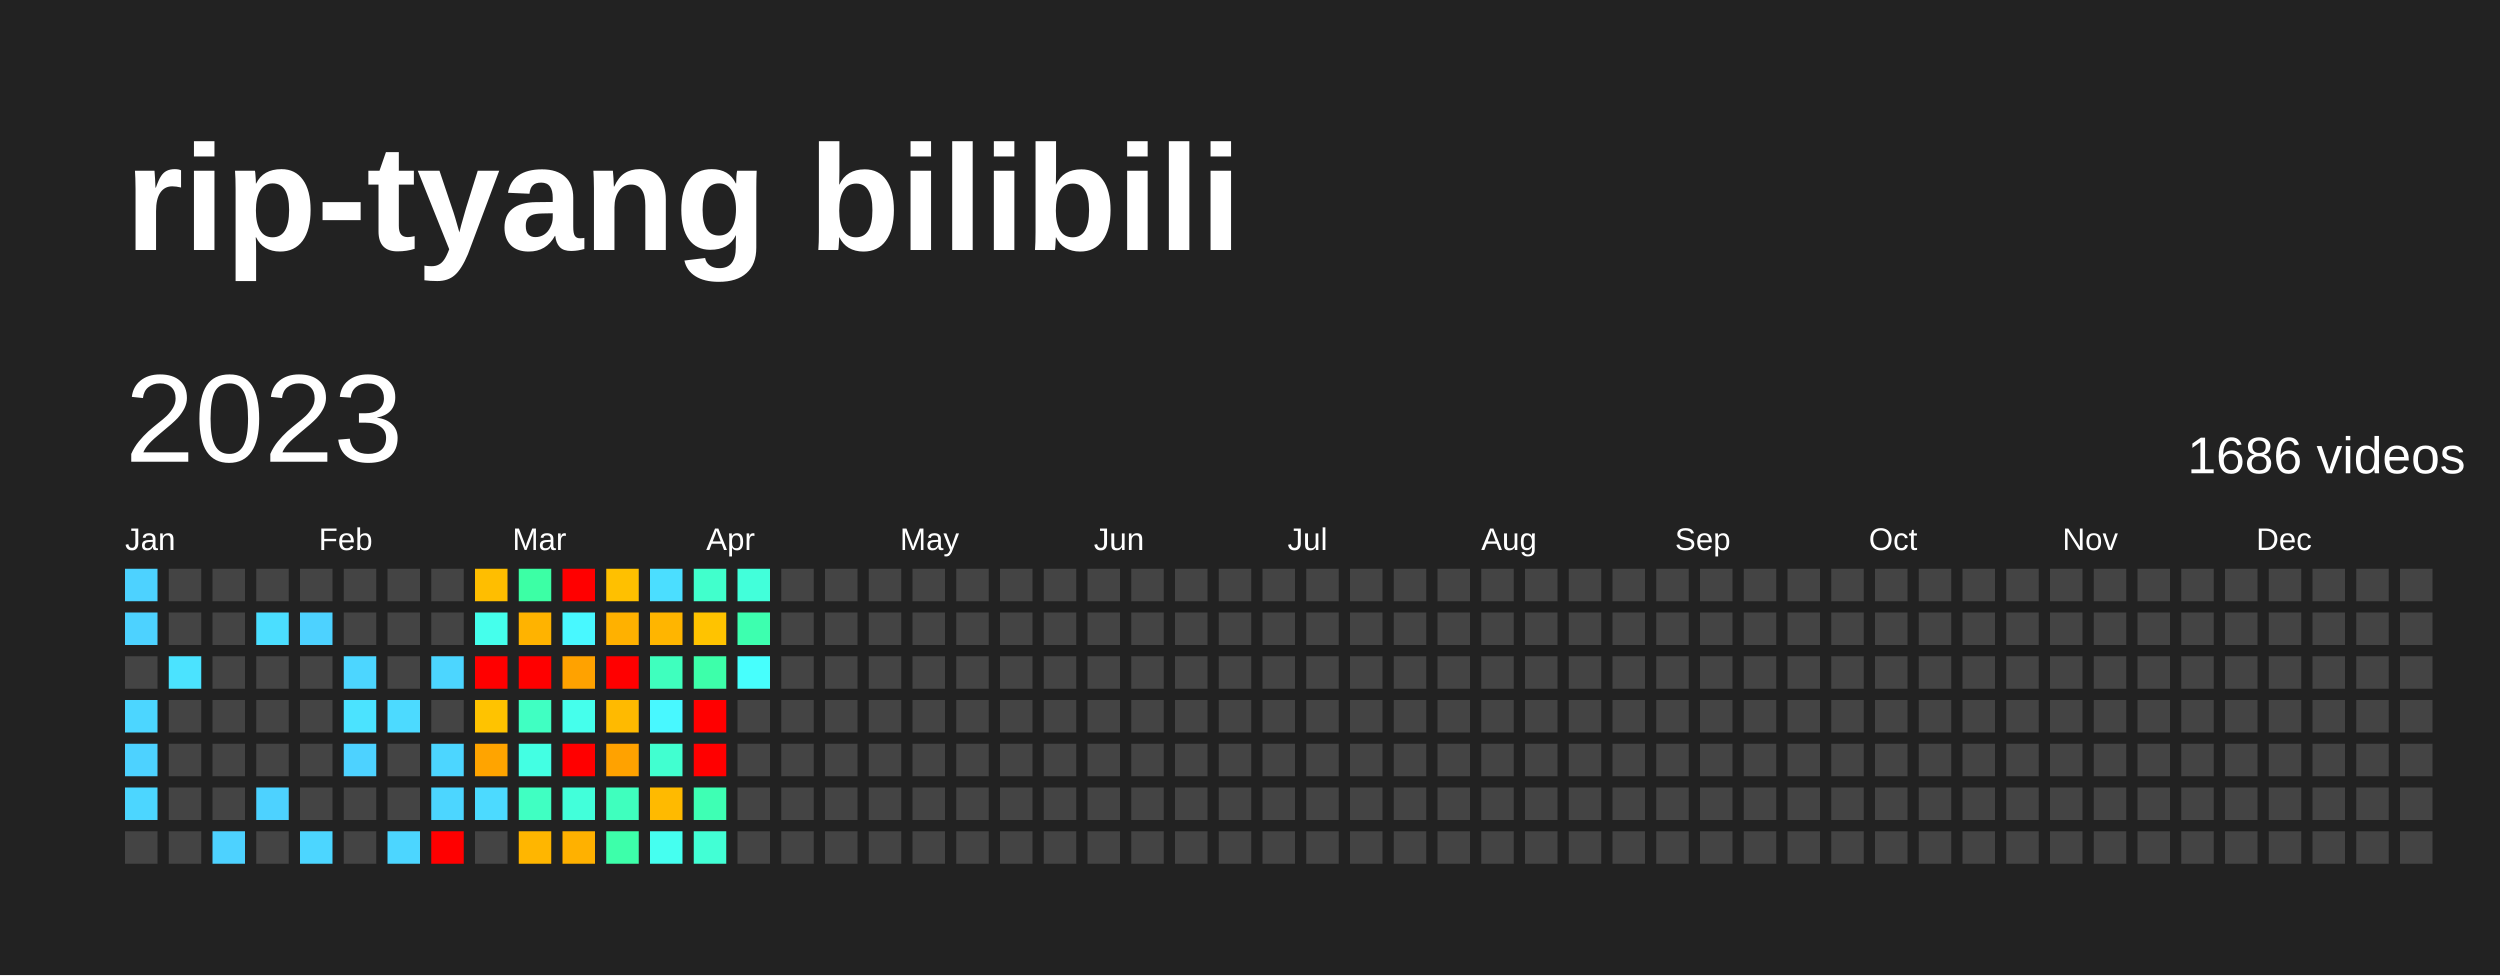
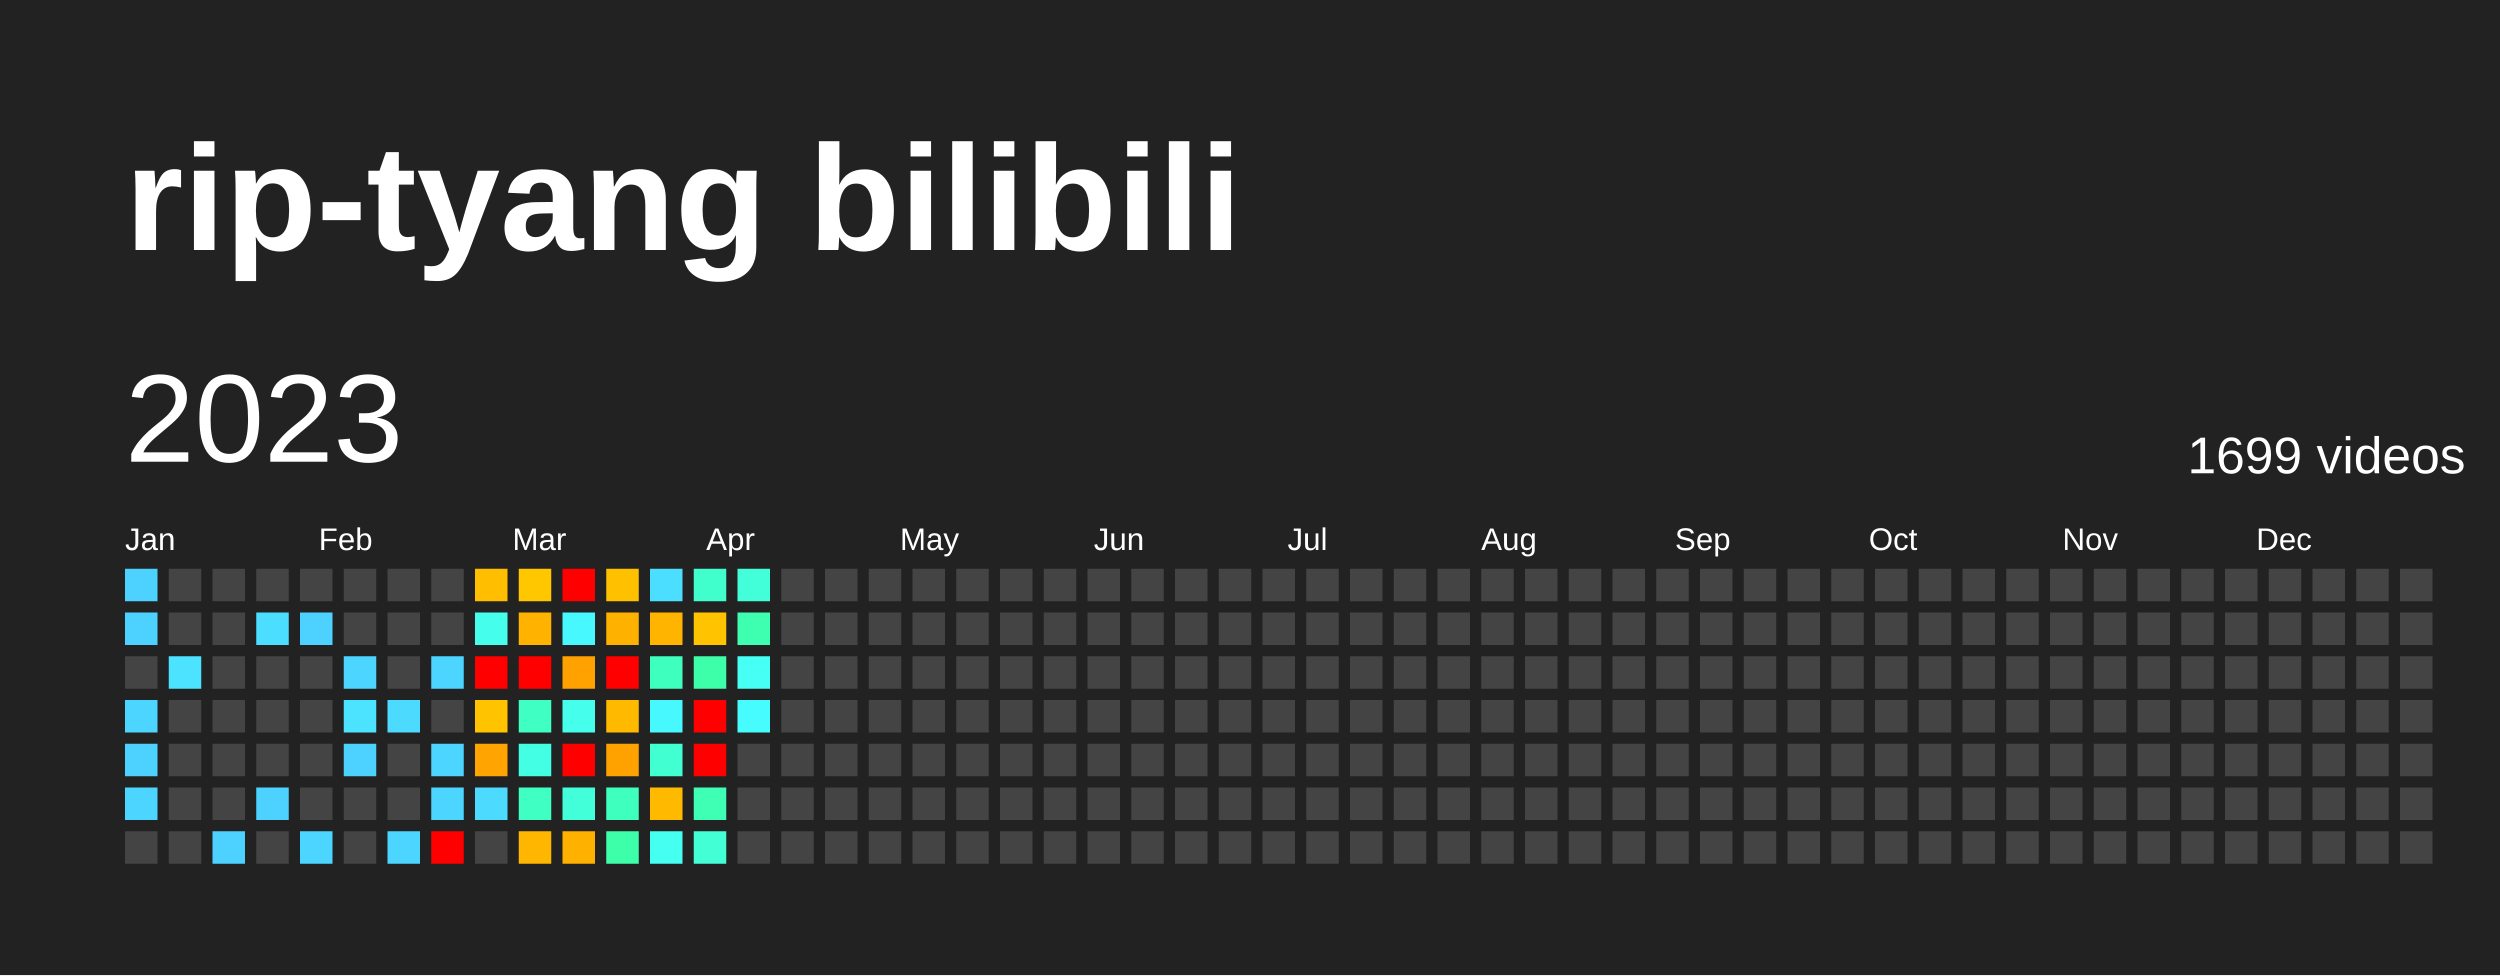
<svg xmlns="http://www.w3.org/2000/svg" baseProfile="full" height="78mm" version="1.1" viewBox="0,0,200,78" width="200mm">
  <defs />
  <rect fill="#222222" height="78" width="200" x="0" y="0" />
  <text fill="#FFFFFF" style="font-size:12px; font-family:Arial; font-weight:bold;" x="10" y="20">rip-tyang bilibili</text>
  <text dominant-baseline="hanging" fill="#FFFFFF" style="font-size:10.0px; font-family:Arial;" x="10" y="30">2023</text>
-   <text dominant-baseline="hanging" fill="#FFFFFF" style="font-size:4.125px; font-family:Arial;" x="175" y="35">1686 videos</text>
+   <text dominant-baseline="hanging" fill="#FFFFFF" style="font-size:4.125px; font-family:Arial;" x="175" y="35">1699 videos</text>
  <text fill="#FFFFFF" style="font-size:2.5px; font-family:Arial" x="10.0" y="44">Jan</text>
  <text fill="#FFFFFF" style="font-size:2.5px; font-family:Arial" x="25.5" y="44">Feb</text>
  <text fill="#FFFFFF" style="font-size:2.5px; font-family:Arial" x="41.0" y="44">Mar</text>
  <text fill="#FFFFFF" style="font-size:2.5px; font-family:Arial" x="56.5" y="44">Apr</text>
  <text fill="#FFFFFF" style="font-size:2.5px; font-family:Arial" x="72.0" y="44">May</text>
  <text fill="#FFFFFF" style="font-size:2.5px; font-family:Arial" x="87.5" y="44">Jun</text>
  <text fill="#FFFFFF" style="font-size:2.5px; font-family:Arial" x="103.0" y="44">Jul</text>
  <text fill="#FFFFFF" style="font-size:2.5px; font-family:Arial" x="118.5" y="44">Aug</text>
  <text fill="#FFFFFF" style="font-size:2.5px; font-family:Arial" x="134.0" y="44">Sep</text>
  <text fill="#FFFFFF" style="font-size:2.5px; font-family:Arial" x="149.5" y="44">Oct</text>
  <text fill="#FFFFFF" style="font-size:2.5px; font-family:Arial" x="165.0" y="44">Nov</text>
  <text fill="#FFFFFF" style="font-size:2.5px; font-family:Arial" x="180.5" y="44">Dec</text>
  <rect fill="#4dd2ff" height="2.6" width="2.6" x="10.0" y="45.5" />
  <rect fill="#4dd2ff" height="2.6" width="2.6" x="10.0" y="49.0" />
  <rect fill="#444444" height="2.6" width="2.6" x="10.0" y="52.5" />
  <rect fill="#4cd6ff" height="2.6" width="2.6" x="10.0" y="56.0" />
  <rect fill="#4dd2ff" height="2.6" width="2.6" x="10.0" y="59.5" />
  <rect fill="#4cd6ff" height="2.6" width="2.6" x="10.0" y="63.0" />
  <rect fill="#444444" height="2.6" width="2.6" x="10.0" y="66.5" />
  <rect fill="#444444" height="2.6" width="2.6" x="13.5" y="45.5" />
  <rect fill="#444444" height="2.6" width="2.6" x="13.5" y="49.0" />
  <rect fill="#4be3ff" height="2.6" width="2.6" x="13.5" y="52.5" />
  <rect fill="#444444" height="2.6" width="2.6" x="13.5" y="56.0" />
  <rect fill="#444444" height="2.6" width="2.6" x="13.5" y="59.5" />
  <rect fill="#444444" height="2.6" width="2.6" x="13.5" y="63.0" />
  <rect fill="#444444" height="2.6" width="2.6" x="13.5" y="66.5" />
  <rect fill="#444444" height="2.6" width="2.6" x="17.0" y="45.5" />
  <rect fill="#444444" height="2.6" width="2.6" x="17.0" y="49.0" />
  <rect fill="#444444" height="2.6" width="2.6" x="17.0" y="52.5" />
  <rect fill="#444444" height="2.6" width="2.6" x="17.0" y="56.0" />
  <rect fill="#444444" height="2.6" width="2.6" x="17.0" y="59.5" />
  <rect fill="#444444" height="2.6" width="2.6" x="17.0" y="63.0" />
  <rect fill="#4dd2ff" height="2.6" width="2.6" x="17.0" y="66.5" />
  <rect fill="#444444" height="2.6" width="2.6" x="20.5" y="45.5" />
  <rect fill="#4bdeff" height="2.6" width="2.6" x="20.5" y="49.0" />
  <rect fill="#444444" height="2.6" width="2.6" x="20.5" y="52.5" />
  <rect fill="#444444" height="2.6" width="2.6" x="20.5" y="56.0" />
  <rect fill="#444444" height="2.6" width="2.6" x="20.5" y="59.5" />
  <rect fill="#4dd2ff" height="2.6" width="2.6" x="20.5" y="63.0" />
  <rect fill="#444444" height="2.6" width="2.6" x="20.5" y="66.5" />
  <rect fill="#444444" height="2.6" width="2.6" x="24.0" y="45.5" />
  <rect fill="#4dd2ff" height="2.6" width="2.6" x="24.0" y="49.0" />
  <rect fill="#444444" height="2.6" width="2.6" x="24.0" y="52.5" />
  <rect fill="#444444" height="2.6" width="2.6" x="24.0" y="56.0" />
  <rect fill="#444444" height="2.6" width="2.6" x="24.0" y="59.5" />
  <rect fill="#444444" height="2.6" width="2.6" x="24.0" y="63.0" />
  <rect fill="#4cd6ff" height="2.6" width="2.6" x="24.0" y="66.5" />
  <rect fill="#444444" height="2.6" width="2.6" x="27.5" y="45.5" />
  <rect fill="#444444" height="2.6" width="2.6" x="27.5" y="49.0" />
  <rect fill="#4cd6ff" height="2.6" width="2.6" x="27.5" y="52.5" />
  <rect fill="#4be3ff" height="2.6" width="2.6" x="27.5" y="56.0" />
  <rect fill="#4dd2ff" height="2.6" width="2.6" x="27.5" y="59.5" />
  <rect fill="#444444" height="2.6" width="2.6" x="27.5" y="63.0" />
  <rect fill="#444444" height="2.6" width="2.6" x="27.5" y="66.5" />
  <rect fill="#444444" height="2.6" width="2.6" x="31.0" y="45.5" />
  <rect fill="#444444" height="2.6" width="2.6" x="31.0" y="49.0" />
  <rect fill="#444444" height="2.6" width="2.6" x="31.0" y="52.5" />
  <rect fill="#4cdaff" height="2.6" width="2.6" x="31.0" y="56.0" />
  <rect fill="#444444" height="2.6" width="2.6" x="31.0" y="59.5" />
  <rect fill="#444444" height="2.6" width="2.6" x="31.0" y="63.0" />
  <rect fill="#4cd6ff" height="2.6" width="2.6" x="31.0" y="66.5" />
  <rect fill="#444444" height="2.6" width="2.6" x="34.5" y="45.5" />
  <rect fill="#444444" height="2.6" width="2.6" x="34.5" y="49.0" />
  <rect fill="#4cd6ff" height="2.6" width="2.6" x="34.5" y="52.5" />
  <rect fill="#444444" height="2.6" width="2.6" x="34.5" y="56.0" />
  <rect fill="#4cd6ff" height="2.6" width="2.6" x="34.5" y="59.5" />
  <rect fill="#4cd6ff" height="2.6" width="2.6" x="34.5" y="63.0" />
  <rect fill="red" height="2.6" width="2.6" x="34.5" y="66.5" />
  <rect fill="#ffbe00" height="2.6" width="2.6" x="38.0" y="45.5" />
  <rect fill="#45ffec" height="2.6" width="2.6" x="38.0" y="49.0" />
  <rect fill="red" height="2.6" width="2.6" x="38.0" y="52.5" />
  <rect fill="#ffc300" height="2.6" width="2.6" x="38.0" y="56.0" />
  <rect fill="#ffa400" height="2.6" width="2.6" x="38.0" y="59.5" />
  <rect fill="#4cdaff" height="2.6" width="2.6" x="38.0" y="63.0" />
  <rect fill="#444444" height="2.6" width="2.6" x="38.0" y="66.5" />
-   <rect fill="#3cffa5" height="2.6" width="2.6" x="41.5" y="45.5" />
+   <rect fill="#ffc700" height="2.6" width="2.6" x="41.5" y="45.5" />
  <rect fill="#ffb300" height="2.6" width="2.6" x="41.5" y="49.0" />
  <rect fill="red" height="2.6" width="2.6" x="41.5" y="52.5" />
  <rect fill="#40ffc2" height="2.6" width="2.6" x="41.5" y="56.0" />
  <rect fill="#43ffe3" height="2.6" width="2.6" x="41.5" y="59.5" />
  <rect fill="#40ffc2" height="2.6" width="2.6" x="41.5" y="63.0" />
  <rect fill="#ffb600" height="2.6" width="2.6" x="41.5" y="66.5" />
  <rect fill="red" height="2.6" width="2.6" x="45.0" y="45.5" />
  <rect fill="#48f8ff" height="2.6" width="2.6" x="45.0" y="49.0" />
  <rect fill="#ffa200" height="2.6" width="2.6" x="45.0" y="52.5" />
  <rect fill="#45ffec" height="2.6" width="2.6" x="45.0" y="56.0" />
  <rect fill="red" height="2.6" width="2.6" x="45.0" y="59.5" />
  <rect fill="#42ffda" height="2.6" width="2.6" x="45.0" y="63.0" />
  <rect fill="#ffb100" height="2.6" width="2.6" x="45.0" y="66.5" />
  <rect fill="#ffc000" height="2.6" width="2.6" x="48.5" y="45.5" />
  <rect fill="#ffb100" height="2.6" width="2.6" x="48.5" y="49.0" />
  <rect fill="red" height="2.6" width="2.6" x="48.5" y="52.5" />
  <rect fill="#ffba00" height="2.6" width="2.6" x="48.5" y="56.0" />
  <rect fill="#ffa200" height="2.6" width="2.6" x="48.5" y="59.5" />
  <rect fill="#3fffbe" height="2.6" width="2.6" x="48.5" y="63.0" />
  <rect fill="#3dffaa" height="2.6" width="2.6" x="48.5" y="66.5" />
  <rect fill="#4bdeff" height="2.6" width="2.6" x="52.0" y="45.5" />
  <rect fill="#ffb500" height="2.6" width="2.6" x="52.0" y="49.0" />
  <rect fill="#3fffbe" height="2.6" width="2.6" x="52.0" y="52.5" />
  <rect fill="#48f8ff" height="2.6" width="2.6" x="52.0" y="56.0" />
  <rect fill="#41ffd0" height="2.6" width="2.6" x="52.0" y="59.5" />
  <rect fill="#ffba00" height="2.6" width="2.6" x="52.0" y="63.0" />
  <rect fill="#45fff0" height="2.6" width="2.6" x="52.0" y="66.5" />
  <rect fill="#41ffcc" height="2.6" width="2.6" x="55.5" y="45.5" />
  <rect fill="#ffc300" height="2.6" width="2.6" x="55.5" y="49.0" />
  <rect fill="#3dffaa" height="2.6" width="2.6" x="55.5" y="52.5" />
  <rect fill="red" height="2.6" width="2.6" x="55.5" y="56.0" />
  <rect fill="red" height="2.6" width="2.6" x="55.5" y="59.5" />
  <rect fill="#3effb4" height="2.6" width="2.6" x="55.5" y="63.0" />
  <rect fill="#42ffd5" height="2.6" width="2.6" x="55.5" y="66.5" />
  <rect fill="#42ffda" height="2.6" width="2.6" x="59.0" y="45.5" />
  <rect fill="#3dffaf" height="2.6" width="2.6" x="59.0" y="49.0" />
-   <rect fill="#47fffd" height="2.6" width="2.6" x="59.0" y="52.5" />
-   <rect fill="#444444" height="2.6" width="2.6" x="59.0" y="56.0" />
+   <rect fill="#46fff5" height="2.6" width="2.6" x="59.0" y="52.5" />
+   <rect fill="#47fcff" height="2.6" width="2.6" x="59.0" y="56.0" />
  <rect fill="#444444" height="2.6" width="2.6" x="59.0" y="59.5" />
  <rect fill="#444444" height="2.6" width="2.6" x="59.0" y="63.0" />
  <rect fill="#444444" height="2.6" width="2.6" x="59.0" y="66.5" />
  <rect fill="#444444" height="2.6" width="2.6" x="62.5" y="45.5" />
  <rect fill="#444444" height="2.6" width="2.6" x="62.5" y="49.0" />
  <rect fill="#444444" height="2.6" width="2.6" x="62.5" y="52.5" />
  <rect fill="#444444" height="2.6" width="2.6" x="62.5" y="56.0" />
  <rect fill="#444444" height="2.6" width="2.6" x="62.5" y="59.5" />
  <rect fill="#444444" height="2.6" width="2.6" x="62.5" y="63.0" />
  <rect fill="#444444" height="2.6" width="2.6" x="62.5" y="66.5" />
  <rect fill="#444444" height="2.6" width="2.6" x="66.0" y="45.5" />
  <rect fill="#444444" height="2.6" width="2.6" x="66.0" y="49.0" />
  <rect fill="#444444" height="2.6" width="2.6" x="66.0" y="52.5" />
  <rect fill="#444444" height="2.6" width="2.6" x="66.0" y="56.0" />
  <rect fill="#444444" height="2.6" width="2.6" x="66.0" y="59.5" />
  <rect fill="#444444" height="2.6" width="2.6" x="66.0" y="63.0" />
  <rect fill="#444444" height="2.6" width="2.6" x="66.0" y="66.5" />
  <rect fill="#444444" height="2.6" width="2.6" x="69.5" y="45.5" />
  <rect fill="#444444" height="2.6" width="2.6" x="69.5" y="49.0" />
  <rect fill="#444444" height="2.6" width="2.6" x="69.5" y="52.5" />
  <rect fill="#444444" height="2.6" width="2.6" x="69.5" y="56.0" />
  <rect fill="#444444" height="2.6" width="2.6" x="69.5" y="59.5" />
  <rect fill="#444444" height="2.6" width="2.6" x="69.5" y="63.0" />
  <rect fill="#444444" height="2.6" width="2.6" x="69.5" y="66.5" />
  <rect fill="#444444" height="2.6" width="2.6" x="73.0" y="45.5" />
  <rect fill="#444444" height="2.6" width="2.6" x="73.0" y="49.0" />
  <rect fill="#444444" height="2.6" width="2.6" x="73.0" y="52.5" />
  <rect fill="#444444" height="2.6" width="2.6" x="73.0" y="56.0" />
  <rect fill="#444444" height="2.6" width="2.6" x="73.0" y="59.5" />
  <rect fill="#444444" height="2.6" width="2.6" x="73.0" y="63.0" />
  <rect fill="#444444" height="2.6" width="2.6" x="73.0" y="66.5" />
  <rect fill="#444444" height="2.6" width="2.6" x="76.5" y="45.5" />
  <rect fill="#444444" height="2.6" width="2.6" x="76.5" y="49.0" />
  <rect fill="#444444" height="2.6" width="2.6" x="76.5" y="52.5" />
  <rect fill="#444444" height="2.6" width="2.6" x="76.5" y="56.0" />
  <rect fill="#444444" height="2.6" width="2.6" x="76.5" y="59.5" />
  <rect fill="#444444" height="2.6" width="2.6" x="76.5" y="63.0" />
  <rect fill="#444444" height="2.6" width="2.6" x="76.5" y="66.5" />
  <rect fill="#444444" height="2.6" width="2.6" x="80.0" y="45.5" />
  <rect fill="#444444" height="2.6" width="2.6" x="80.0" y="49.0" />
  <rect fill="#444444" height="2.6" width="2.6" x="80.0" y="52.5" />
  <rect fill="#444444" height="2.6" width="2.6" x="80.0" y="56.0" />
  <rect fill="#444444" height="2.6" width="2.6" x="80.0" y="59.5" />
  <rect fill="#444444" height="2.6" width="2.6" x="80.0" y="63.0" />
  <rect fill="#444444" height="2.6" width="2.6" x="80.0" y="66.5" />
  <rect fill="#444444" height="2.6" width="2.6" x="83.5" y="45.5" />
  <rect fill="#444444" height="2.6" width="2.6" x="83.5" y="49.0" />
  <rect fill="#444444" height="2.6" width="2.6" x="83.5" y="52.5" />
  <rect fill="#444444" height="2.6" width="2.6" x="83.5" y="56.0" />
  <rect fill="#444444" height="2.6" width="2.6" x="83.5" y="59.5" />
  <rect fill="#444444" height="2.6" width="2.6" x="83.5" y="63.0" />
  <rect fill="#444444" height="2.6" width="2.6" x="83.5" y="66.5" />
  <rect fill="#444444" height="2.6" width="2.6" x="87.0" y="45.5" />
  <rect fill="#444444" height="2.6" width="2.6" x="87.0" y="49.0" />
  <rect fill="#444444" height="2.6" width="2.6" x="87.0" y="52.5" />
  <rect fill="#444444" height="2.6" width="2.6" x="87.0" y="56.0" />
  <rect fill="#444444" height="2.6" width="2.6" x="87.0" y="59.5" />
  <rect fill="#444444" height="2.6" width="2.6" x="87.0" y="63.0" />
  <rect fill="#444444" height="2.6" width="2.6" x="87.0" y="66.5" />
  <rect fill="#444444" height="2.6" width="2.6" x="90.5" y="45.5" />
  <rect fill="#444444" height="2.6" width="2.6" x="90.5" y="49.0" />
  <rect fill="#444444" height="2.6" width="2.6" x="90.5" y="52.5" />
  <rect fill="#444444" height="2.6" width="2.6" x="90.5" y="56.0" />
  <rect fill="#444444" height="2.6" width="2.6" x="90.5" y="59.5" />
  <rect fill="#444444" height="2.6" width="2.6" x="90.5" y="63.0" />
  <rect fill="#444444" height="2.6" width="2.6" x="90.5" y="66.5" />
  <rect fill="#444444" height="2.6" width="2.6" x="94.0" y="45.5" />
  <rect fill="#444444" height="2.6" width="2.6" x="94.0" y="49.0" />
  <rect fill="#444444" height="2.6" width="2.6" x="94.0" y="52.5" />
  <rect fill="#444444" height="2.6" width="2.6" x="94.0" y="56.0" />
  <rect fill="#444444" height="2.6" width="2.6" x="94.0" y="59.5" />
  <rect fill="#444444" height="2.6" width="2.6" x="94.0" y="63.0" />
  <rect fill="#444444" height="2.6" width="2.6" x="94.0" y="66.5" />
  <rect fill="#444444" height="2.6" width="2.6" x="97.5" y="45.5" />
  <rect fill="#444444" height="2.6" width="2.6" x="97.5" y="49.0" />
  <rect fill="#444444" height="2.6" width="2.6" x="97.5" y="52.5" />
  <rect fill="#444444" height="2.6" width="2.6" x="97.5" y="56.0" />
  <rect fill="#444444" height="2.6" width="2.6" x="97.5" y="59.5" />
  <rect fill="#444444" height="2.6" width="2.6" x="97.5" y="63.0" />
  <rect fill="#444444" height="2.6" width="2.6" x="97.5" y="66.5" />
  <rect fill="#444444" height="2.6" width="2.6" x="101.0" y="45.5" />
  <rect fill="#444444" height="2.6" width="2.6" x="101.0" y="49.0" />
  <rect fill="#444444" height="2.6" width="2.6" x="101.0" y="52.5" />
  <rect fill="#444444" height="2.6" width="2.6" x="101.0" y="56.0" />
  <rect fill="#444444" height="2.6" width="2.6" x="101.0" y="59.5" />
  <rect fill="#444444" height="2.6" width="2.6" x="101.0" y="63.0" />
  <rect fill="#444444" height="2.6" width="2.6" x="101.0" y="66.5" />
  <rect fill="#444444" height="2.6" width="2.6" x="104.5" y="45.5" />
  <rect fill="#444444" height="2.6" width="2.6" x="104.5" y="49.0" />
  <rect fill="#444444" height="2.6" width="2.6" x="104.5" y="52.5" />
  <rect fill="#444444" height="2.6" width="2.6" x="104.5" y="56.0" />
  <rect fill="#444444" height="2.6" width="2.6" x="104.5" y="59.5" />
  <rect fill="#444444" height="2.6" width="2.6" x="104.5" y="63.0" />
  <rect fill="#444444" height="2.6" width="2.6" x="104.5" y="66.5" />
  <rect fill="#444444" height="2.6" width="2.6" x="108.0" y="45.5" />
  <rect fill="#444444" height="2.6" width="2.6" x="108.0" y="49.0" />
  <rect fill="#444444" height="2.6" width="2.6" x="108.0" y="52.5" />
  <rect fill="#444444" height="2.6" width="2.6" x="108.0" y="56.0" />
  <rect fill="#444444" height="2.6" width="2.6" x="108.0" y="59.5" />
  <rect fill="#444444" height="2.6" width="2.6" x="108.0" y="63.0" />
  <rect fill="#444444" height="2.6" width="2.6" x="108.0" y="66.5" />
  <rect fill="#444444" height="2.6" width="2.6" x="111.5" y="45.5" />
  <rect fill="#444444" height="2.6" width="2.6" x="111.5" y="49.0" />
  <rect fill="#444444" height="2.6" width="2.6" x="111.5" y="52.5" />
  <rect fill="#444444" height="2.6" width="2.6" x="111.5" y="56.0" />
  <rect fill="#444444" height="2.6" width="2.6" x="111.5" y="59.5" />
  <rect fill="#444444" height="2.6" width="2.6" x="111.5" y="63.0" />
  <rect fill="#444444" height="2.6" width="2.6" x="111.5" y="66.5" />
  <rect fill="#444444" height="2.6" width="2.6" x="115.0" y="45.5" />
  <rect fill="#444444" height="2.6" width="2.6" x="115.0" y="49.0" />
  <rect fill="#444444" height="2.6" width="2.6" x="115.0" y="52.5" />
  <rect fill="#444444" height="2.6" width="2.6" x="115.0" y="56.0" />
  <rect fill="#444444" height="2.6" width="2.6" x="115.0" y="59.5" />
  <rect fill="#444444" height="2.6" width="2.6" x="115.0" y="63.0" />
  <rect fill="#444444" height="2.6" width="2.6" x="115.0" y="66.5" />
  <rect fill="#444444" height="2.6" width="2.6" x="118.5" y="45.5" />
  <rect fill="#444444" height="2.6" width="2.6" x="118.5" y="49.0" />
  <rect fill="#444444" height="2.6" width="2.6" x="118.5" y="52.5" />
  <rect fill="#444444" height="2.6" width="2.6" x="118.5" y="56.0" />
  <rect fill="#444444" height="2.6" width="2.6" x="118.5" y="59.5" />
  <rect fill="#444444" height="2.6" width="2.6" x="118.5" y="63.0" />
  <rect fill="#444444" height="2.6" width="2.6" x="118.5" y="66.5" />
  <rect fill="#444444" height="2.6" width="2.6" x="122.0" y="45.5" />
  <rect fill="#444444" height="2.6" width="2.6" x="122.0" y="49.0" />
  <rect fill="#444444" height="2.6" width="2.6" x="122.0" y="52.5" />
  <rect fill="#444444" height="2.6" width="2.6" x="122.0" y="56.0" />
  <rect fill="#444444" height="2.6" width="2.6" x="122.0" y="59.5" />
  <rect fill="#444444" height="2.6" width="2.6" x="122.0" y="63.0" />
  <rect fill="#444444" height="2.6" width="2.6" x="122.0" y="66.5" />
  <rect fill="#444444" height="2.6" width="2.6" x="125.5" y="45.5" />
  <rect fill="#444444" height="2.6" width="2.6" x="125.5" y="49.0" />
  <rect fill="#444444" height="2.6" width="2.6" x="125.5" y="52.5" />
  <rect fill="#444444" height="2.6" width="2.6" x="125.5" y="56.0" />
  <rect fill="#444444" height="2.6" width="2.6" x="125.5" y="59.5" />
  <rect fill="#444444" height="2.6" width="2.6" x="125.5" y="63.0" />
  <rect fill="#444444" height="2.6" width="2.6" x="125.5" y="66.5" />
  <rect fill="#444444" height="2.6" width="2.6" x="129.0" y="45.5" />
  <rect fill="#444444" height="2.6" width="2.6" x="129.0" y="49.0" />
  <rect fill="#444444" height="2.6" width="2.6" x="129.0" y="52.5" />
  <rect fill="#444444" height="2.6" width="2.6" x="129.0" y="56.0" />
  <rect fill="#444444" height="2.6" width="2.6" x="129.0" y="59.5" />
  <rect fill="#444444" height="2.6" width="2.6" x="129.0" y="63.0" />
  <rect fill="#444444" height="2.6" width="2.6" x="129.0" y="66.5" />
  <rect fill="#444444" height="2.6" width="2.6" x="132.5" y="45.5" />
  <rect fill="#444444" height="2.6" width="2.6" x="132.5" y="49.0" />
  <rect fill="#444444" height="2.6" width="2.6" x="132.5" y="52.5" />
  <rect fill="#444444" height="2.6" width="2.6" x="132.5" y="56.0" />
  <rect fill="#444444" height="2.6" width="2.6" x="132.5" y="59.5" />
  <rect fill="#444444" height="2.6" width="2.6" x="132.5" y="63.0" />
  <rect fill="#444444" height="2.6" width="2.6" x="132.5" y="66.5" />
  <rect fill="#444444" height="2.6" width="2.6" x="136.0" y="45.5" />
  <rect fill="#444444" height="2.6" width="2.6" x="136.0" y="49.0" />
  <rect fill="#444444" height="2.6" width="2.6" x="136.0" y="52.5" />
  <rect fill="#444444" height="2.6" width="2.6" x="136.0" y="56.0" />
  <rect fill="#444444" height="2.6" width="2.6" x="136.0" y="59.5" />
  <rect fill="#444444" height="2.6" width="2.6" x="136.0" y="63.0" />
  <rect fill="#444444" height="2.6" width="2.6" x="136.0" y="66.5" />
  <rect fill="#444444" height="2.6" width="2.6" x="139.5" y="45.5" />
  <rect fill="#444444" height="2.6" width="2.6" x="139.5" y="49.0" />
  <rect fill="#444444" height="2.6" width="2.6" x="139.5" y="52.5" />
  <rect fill="#444444" height="2.6" width="2.6" x="139.5" y="56.0" />
  <rect fill="#444444" height="2.6" width="2.6" x="139.5" y="59.5" />
  <rect fill="#444444" height="2.6" width="2.6" x="139.5" y="63.0" />
  <rect fill="#444444" height="2.6" width="2.6" x="139.5" y="66.5" />
  <rect fill="#444444" height="2.6" width="2.6" x="143.0" y="45.5" />
  <rect fill="#444444" height="2.6" width="2.6" x="143.0" y="49.0" />
  <rect fill="#444444" height="2.6" width="2.6" x="143.0" y="52.5" />
  <rect fill="#444444" height="2.6" width="2.6" x="143.0" y="56.0" />
  <rect fill="#444444" height="2.6" width="2.6" x="143.0" y="59.5" />
  <rect fill="#444444" height="2.6" width="2.6" x="143.0" y="63.0" />
  <rect fill="#444444" height="2.6" width="2.6" x="143.0" y="66.5" />
  <rect fill="#444444" height="2.6" width="2.6" x="146.5" y="45.5" />
  <rect fill="#444444" height="2.6" width="2.6" x="146.5" y="49.0" />
  <rect fill="#444444" height="2.6" width="2.6" x="146.5" y="52.5" />
  <rect fill="#444444" height="2.6" width="2.6" x="146.5" y="56.0" />
  <rect fill="#444444" height="2.6" width="2.6" x="146.5" y="59.5" />
  <rect fill="#444444" height="2.6" width="2.6" x="146.5" y="63.0" />
  <rect fill="#444444" height="2.6" width="2.6" x="146.5" y="66.5" />
  <rect fill="#444444" height="2.6" width="2.6" x="150.0" y="45.5" />
  <rect fill="#444444" height="2.6" width="2.6" x="150.0" y="49.0" />
  <rect fill="#444444" height="2.6" width="2.6" x="150.0" y="52.5" />
  <rect fill="#444444" height="2.6" width="2.6" x="150.0" y="56.0" />
  <rect fill="#444444" height="2.6" width="2.6" x="150.0" y="59.5" />
  <rect fill="#444444" height="2.6" width="2.6" x="150.0" y="63.0" />
  <rect fill="#444444" height="2.6" width="2.6" x="150.0" y="66.5" />
  <rect fill="#444444" height="2.6" width="2.6" x="153.5" y="45.5" />
  <rect fill="#444444" height="2.6" width="2.6" x="153.5" y="49.0" />
  <rect fill="#444444" height="2.6" width="2.6" x="153.5" y="52.5" />
  <rect fill="#444444" height="2.6" width="2.6" x="153.5" y="56.0" />
  <rect fill="#444444" height="2.6" width="2.6" x="153.5" y="59.5" />
  <rect fill="#444444" height="2.6" width="2.6" x="153.5" y="63.0" />
  <rect fill="#444444" height="2.6" width="2.6" x="153.5" y="66.5" />
  <rect fill="#444444" height="2.6" width="2.6" x="157.0" y="45.5" />
  <rect fill="#444444" height="2.6" width="2.6" x="157.0" y="49.0" />
  <rect fill="#444444" height="2.6" width="2.6" x="157.0" y="52.5" />
  <rect fill="#444444" height="2.6" width="2.6" x="157.0" y="56.0" />
  <rect fill="#444444" height="2.6" width="2.6" x="157.0" y="59.5" />
  <rect fill="#444444" height="2.6" width="2.6" x="157.0" y="63.0" />
  <rect fill="#444444" height="2.6" width="2.6" x="157.0" y="66.5" />
  <rect fill="#444444" height="2.6" width="2.6" x="160.5" y="45.5" />
  <rect fill="#444444" height="2.6" width="2.6" x="160.5" y="49.0" />
  <rect fill="#444444" height="2.6" width="2.6" x="160.5" y="52.5" />
  <rect fill="#444444" height="2.6" width="2.6" x="160.5" y="56.0" />
  <rect fill="#444444" height="2.6" width="2.6" x="160.5" y="59.5" />
  <rect fill="#444444" height="2.6" width="2.6" x="160.5" y="63.0" />
  <rect fill="#444444" height="2.6" width="2.6" x="160.5" y="66.5" />
  <rect fill="#444444" height="2.6" width="2.6" x="164.0" y="45.5" />
  <rect fill="#444444" height="2.6" width="2.6" x="164.0" y="49.0" />
  <rect fill="#444444" height="2.6" width="2.6" x="164.0" y="52.5" />
  <rect fill="#444444" height="2.6" width="2.6" x="164.0" y="56.0" />
  <rect fill="#444444" height="2.6" width="2.6" x="164.0" y="59.5" />
  <rect fill="#444444" height="2.6" width="2.6" x="164.0" y="63.0" />
  <rect fill="#444444" height="2.6" width="2.6" x="164.0" y="66.5" />
  <rect fill="#444444" height="2.6" width="2.6" x="167.5" y="45.5" />
  <rect fill="#444444" height="2.6" width="2.6" x="167.5" y="49.0" />
  <rect fill="#444444" height="2.6" width="2.6" x="167.5" y="52.5" />
  <rect fill="#444444" height="2.6" width="2.6" x="167.5" y="56.0" />
  <rect fill="#444444" height="2.6" width="2.6" x="167.5" y="59.5" />
  <rect fill="#444444" height="2.6" width="2.6" x="167.5" y="63.0" />
  <rect fill="#444444" height="2.6" width="2.6" x="167.5" y="66.5" />
  <rect fill="#444444" height="2.6" width="2.6" x="171.0" y="45.5" />
  <rect fill="#444444" height="2.6" width="2.6" x="171.0" y="49.0" />
  <rect fill="#444444" height="2.6" width="2.6" x="171.0" y="52.5" />
  <rect fill="#444444" height="2.6" width="2.6" x="171.0" y="56.0" />
  <rect fill="#444444" height="2.6" width="2.6" x="171.0" y="59.5" />
  <rect fill="#444444" height="2.6" width="2.6" x="171.0" y="63.0" />
  <rect fill="#444444" height="2.6" width="2.6" x="171.0" y="66.5" />
  <rect fill="#444444" height="2.6" width="2.6" x="174.5" y="45.5" />
  <rect fill="#444444" height="2.6" width="2.6" x="174.5" y="49.0" />
  <rect fill="#444444" height="2.6" width="2.6" x="174.5" y="52.5" />
  <rect fill="#444444" height="2.6" width="2.6" x="174.5" y="56.0" />
  <rect fill="#444444" height="2.6" width="2.6" x="174.5" y="59.5" />
  <rect fill="#444444" height="2.6" width="2.6" x="174.5" y="63.0" />
  <rect fill="#444444" height="2.6" width="2.6" x="174.5" y="66.5" />
  <rect fill="#444444" height="2.6" width="2.6" x="178.0" y="45.5" />
  <rect fill="#444444" height="2.6" width="2.6" x="178.0" y="49.0" />
  <rect fill="#444444" height="2.6" width="2.6" x="178.0" y="52.5" />
  <rect fill="#444444" height="2.6" width="2.6" x="178.0" y="56.0" />
  <rect fill="#444444" height="2.6" width="2.6" x="178.0" y="59.5" />
  <rect fill="#444444" height="2.6" width="2.6" x="178.0" y="63.0" />
  <rect fill="#444444" height="2.6" width="2.6" x="178.0" y="66.5" />
  <rect fill="#444444" height="2.6" width="2.6" x="181.5" y="45.5" />
  <rect fill="#444444" height="2.6" width="2.6" x="181.5" y="49.0" />
  <rect fill="#444444" height="2.6" width="2.6" x="181.5" y="52.5" />
  <rect fill="#444444" height="2.6" width="2.6" x="181.5" y="56.0" />
  <rect fill="#444444" height="2.6" width="2.6" x="181.5" y="59.5" />
  <rect fill="#444444" height="2.6" width="2.6" x="181.5" y="63.0" />
  <rect fill="#444444" height="2.6" width="2.6" x="181.5" y="66.5" />
  <rect fill="#444444" height="2.6" width="2.6" x="185.0" y="45.5" />
  <rect fill="#444444" height="2.6" width="2.6" x="185.0" y="49.0" />
  <rect fill="#444444" height="2.6" width="2.6" x="185.0" y="52.5" />
  <rect fill="#444444" height="2.6" width="2.6" x="185.0" y="56.0" />
  <rect fill="#444444" height="2.6" width="2.6" x="185.0" y="59.5" />
  <rect fill="#444444" height="2.6" width="2.6" x="185.0" y="63.0" />
  <rect fill="#444444" height="2.6" width="2.6" x="185.0" y="66.5" />
  <rect fill="#444444" height="2.6" width="2.6" x="188.5" y="45.5" />
  <rect fill="#444444" height="2.6" width="2.6" x="188.5" y="49.0" />
  <rect fill="#444444" height="2.6" width="2.6" x="188.5" y="52.5" />
  <rect fill="#444444" height="2.6" width="2.6" x="188.5" y="56.0" />
  <rect fill="#444444" height="2.6" width="2.6" x="188.5" y="59.5" />
  <rect fill="#444444" height="2.6" width="2.6" x="188.5" y="63.0" />
  <rect fill="#444444" height="2.6" width="2.6" x="188.5" y="66.5" />
  <rect fill="#444444" height="2.6" width="2.6" x="192.0" y="45.5" />
  <rect fill="#444444" height="2.6" width="2.6" x="192.0" y="49.0" />
  <rect fill="#444444" height="2.6" width="2.6" x="192.0" y="52.5" />
  <rect fill="#444444" height="2.6" width="2.6" x="192.0" y="56.0" />
  <rect fill="#444444" height="2.6" width="2.6" x="192.0" y="59.5" />
  <rect fill="#444444" height="2.6" width="2.6" x="192.0" y="63.0" />
  <rect fill="#444444" height="2.6" width="2.6" x="192.0" y="66.5" />
</svg>
